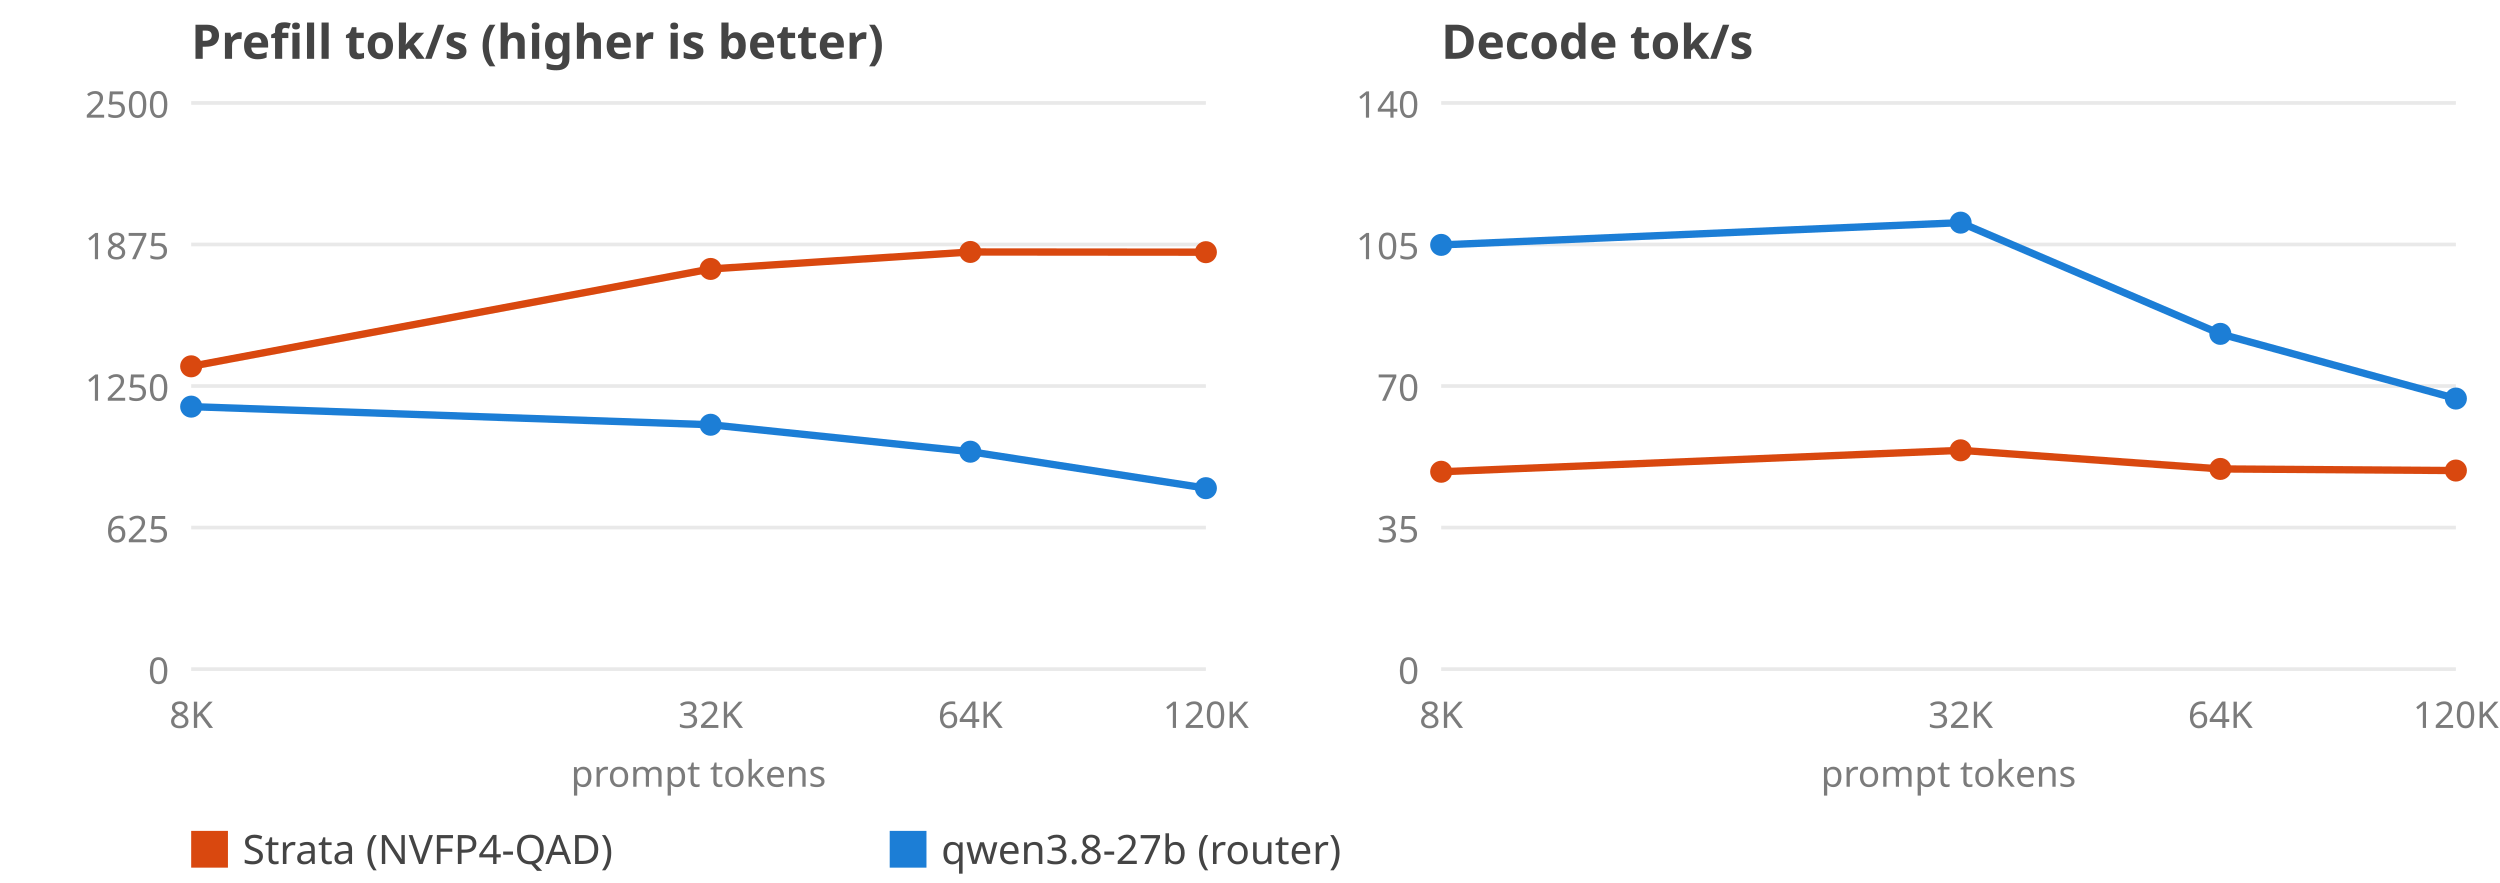
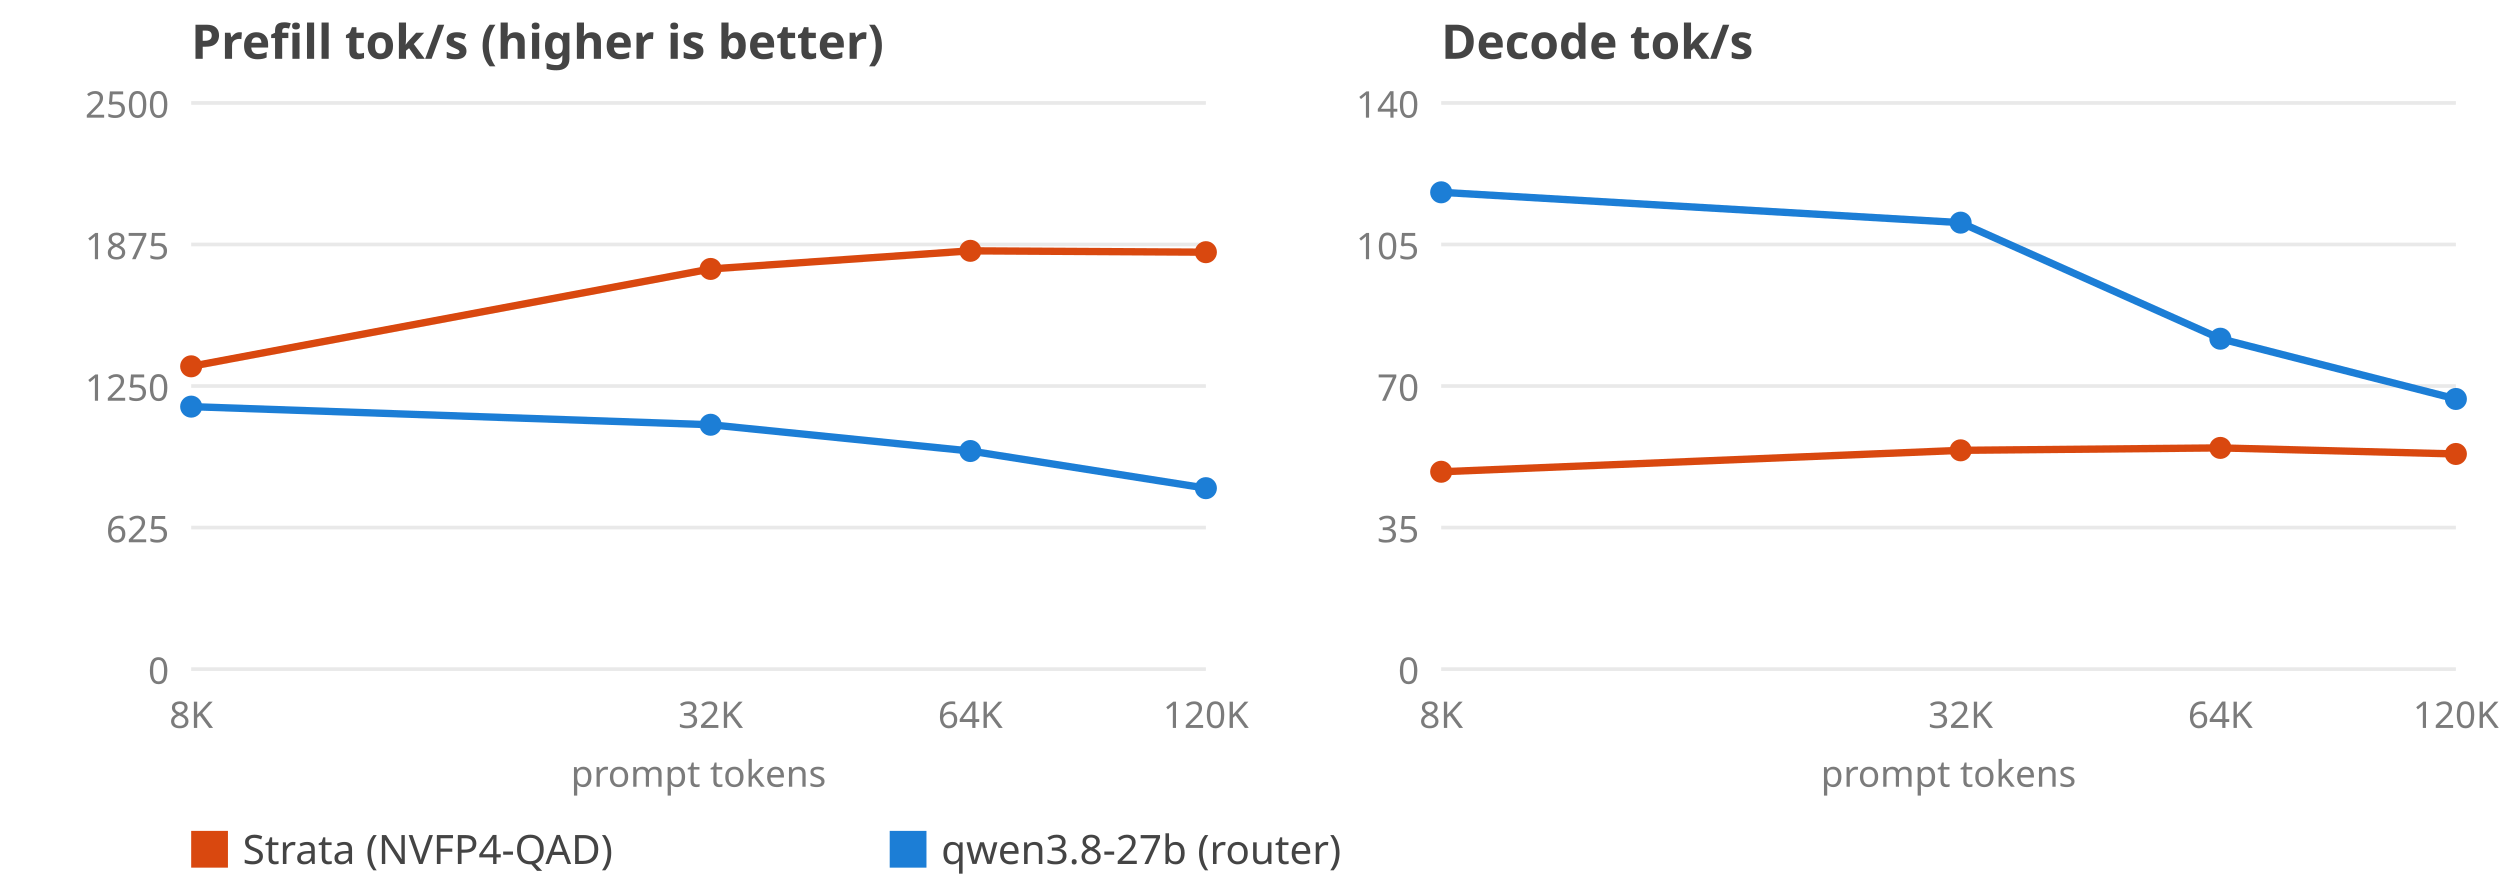
<svg xmlns="http://www.w3.org/2000/svg" viewBox="0 0 680 240" width="680" height="240" font-family="system-ui, sans-serif" color="#444">
  <g transform="translate(0,0)">
    <text x="52" y="16" font-size="13" font-weight="600" fill="currentColor">Prefill tok/s (higher is better)</text>
    <line x1="52" x2="328" y1="182" y2="182" stroke="currentColor" stroke-opacity="0.12" />
    <text x="46" y="186" font-size="10" text-anchor="end" fill="currentColor" fill-opacity="0.7">0</text>
    <line x1="52" x2="328" y1="143.5" y2="143.5" stroke="currentColor" stroke-opacity="0.12" />
    <text x="46" y="147.5" font-size="10" text-anchor="end" fill="currentColor" fill-opacity="0.7">625</text>
    <line x1="52" x2="328" y1="105" y2="105" stroke="currentColor" stroke-opacity="0.12" />
    <text x="46" y="109" font-size="10" text-anchor="end" fill="currentColor" fill-opacity="0.7">1250</text>
    <line x1="52" x2="328" y1="66.5" y2="66.5" stroke="currentColor" stroke-opacity="0.12" />
    <text x="46" y="70.5" font-size="10" text-anchor="end" fill="currentColor" fill-opacity="0.7">1875</text>
    <line x1="52" x2="328" y1="28" y2="28" stroke="currentColor" stroke-opacity="0.12" />
    <text x="46" y="32" font-size="10" text-anchor="end" fill="currentColor" fill-opacity="0.7">2500</text>
    <text x="52" y="198" font-size="10" text-anchor="middle" fill="currentColor" fill-opacity="0.7">8K</text>
    <text x="193.289" y="198" font-size="10" text-anchor="middle" fill="currentColor" fill-opacity="0.7">32K</text>
    <text x="263.933" y="198" font-size="10" text-anchor="middle" fill="currentColor" fill-opacity="0.7">64K</text>
    <text x="328" y="198" font-size="10" text-anchor="middle" fill="currentColor" fill-opacity="0.7">120K</text>
    <text x="190" y="214" font-size="10" text-anchor="middle" fill="currentColor" fill-opacity="0.7">prompt tokens</text>
-     <polyline fill="none" stroke="#d9480f" stroke-width="2" points="52,99.641 193.289,73.153 263.933,68.533 328,68.594" />
+     <polyline fill="none" stroke="#d9480f" stroke-width="2" points="52,99.641 193.289,73.153 263.933,68.225 328,68.594" />
    <circle cx="52" cy="99.641" r="3" fill="#d9480f" />
    <circle cx="193.289" cy="73.153" r="3" fill="#d9480f" />
-     <circle cx="263.933" cy="68.533" r="3" fill="#d9480f" />
+     <circle cx="263.933" cy="68.225" r="3" fill="#d9480f" />
    <circle cx="328" cy="68.594" r="3" fill="#d9480f" />
-     <polyline fill="none" stroke="#1c7ed6" stroke-width="2" points="52,110.606 193.289,115.534 263.933,122.864 328,132.782" />
+     <polyline fill="none" stroke="#1c7ed6" stroke-width="2" points="52,110.606 193.289,115.534 263.933,122.679 328,132.782" />
    <circle cx="52" cy="110.606" r="3" fill="#1c7ed6" />
    <circle cx="193.289" cy="115.534" r="3" fill="#1c7ed6" />
-     <circle cx="263.933" cy="122.864" r="3" fill="#1c7ed6" />
+     <circle cx="263.933" cy="122.679" r="3" fill="#1c7ed6" />
    <circle cx="328" cy="132.782" r="3" fill="#1c7ed6" />
  </g>
  <g transform="translate(340,0)">
    <text x="52" y="16" font-size="13" font-weight="600" fill="currentColor">Decode tok/s</text>
    <line x1="52" x2="328" y1="182" y2="182" stroke="currentColor" stroke-opacity="0.12" />
    <text x="46" y="186" font-size="10" text-anchor="end" fill="currentColor" fill-opacity="0.7">0</text>
    <line x1="52" x2="328" y1="143.5" y2="143.5" stroke="currentColor" stroke-opacity="0.12" />
    <text x="46" y="147.5" font-size="10" text-anchor="end" fill="currentColor" fill-opacity="0.7">35</text>
    <line x1="52" x2="328" y1="105" y2="105" stroke="currentColor" stroke-opacity="0.12" />
    <text x="46" y="109" font-size="10" text-anchor="end" fill="currentColor" fill-opacity="0.7">70</text>
    <line x1="52" x2="328" y1="66.5" y2="66.5" stroke="currentColor" stroke-opacity="0.12" />
    <text x="46" y="70.5" font-size="10" text-anchor="end" fill="currentColor" fill-opacity="0.7">105</text>
    <line x1="52" x2="328" y1="28" y2="28" stroke="currentColor" stroke-opacity="0.12" />
    <text x="46" y="32" font-size="10" text-anchor="end" fill="currentColor" fill-opacity="0.7">140</text>
    <text x="52" y="198" font-size="10" text-anchor="middle" fill="currentColor" fill-opacity="0.7">8K</text>
    <text x="193.289" y="198" font-size="10" text-anchor="middle" fill="currentColor" fill-opacity="0.7">32K</text>
    <text x="263.933" y="198" font-size="10" text-anchor="middle" fill="currentColor" fill-opacity="0.7">64K</text>
    <text x="328" y="198" font-size="10" text-anchor="middle" fill="currentColor" fill-opacity="0.7">120K</text>
    <text x="190" y="214" font-size="10" text-anchor="middle" fill="currentColor" fill-opacity="0.7">prompt tokens</text>
-     <polyline fill="none" stroke="#d9480f" stroke-width="2" points="52,128.32 193.289,122.49 263.933,127.55 328,127.99" />
+     <polyline fill="none" stroke="#d9480f" stroke-width="2" points="52,128.32 193.289,122.49 263.933,121.83 328,123.48" />
    <circle cx="52" cy="128.32" r="3" fill="#d9480f" />
    <circle cx="193.289" cy="122.49" r="3" fill="#d9480f" />
-     <circle cx="263.933" cy="127.55" r="3" fill="#d9480f" />
-     <circle cx="328" cy="127.99" r="3" fill="#d9480f" />
-     <polyline fill="none" stroke="#1c7ed6" stroke-width="2" points="52,66.61 193.289,60.56 263.933,90.81 328,108.41" />
-     <circle cx="52" cy="66.61" r="3" fill="#1c7ed6" />
+     <circle cx="263.933" cy="121.83" r="3" fill="#d9480f" />
+     <circle cx="328" cy="123.48" r="3" fill="#d9480f" />
+     <polyline fill="none" stroke="#1c7ed6" stroke-width="2" points="52,52.31 193.289,60.56 263.933,92.13 328,108.52" />
+     <circle cx="52" cy="52.31" r="3" fill="#1c7ed6" />
    <circle cx="193.289" cy="60.56" r="3" fill="#1c7ed6" />
-     <circle cx="263.933" cy="90.81" r="3" fill="#1c7ed6" />
-     <circle cx="328" cy="108.41" r="3" fill="#1c7ed6" />
+     <circle cx="263.933" cy="92.13" r="3" fill="#1c7ed6" />
+     <circle cx="328" cy="108.52" r="3" fill="#1c7ed6" />
  </g>
  <rect x="52" y="226" width="10" height="10" fill="#d9480f" />
  <text x="66" y="235" font-size="11" fill="currentColor">Strata (NVFP4-QAD)</text>
  <rect x="242" y="226" width="10" height="10" fill="#1c7ed6" />
  <text x="256" y="235" font-size="11" fill="currentColor">qwen3.8-27b (router)</text>
</svg>
